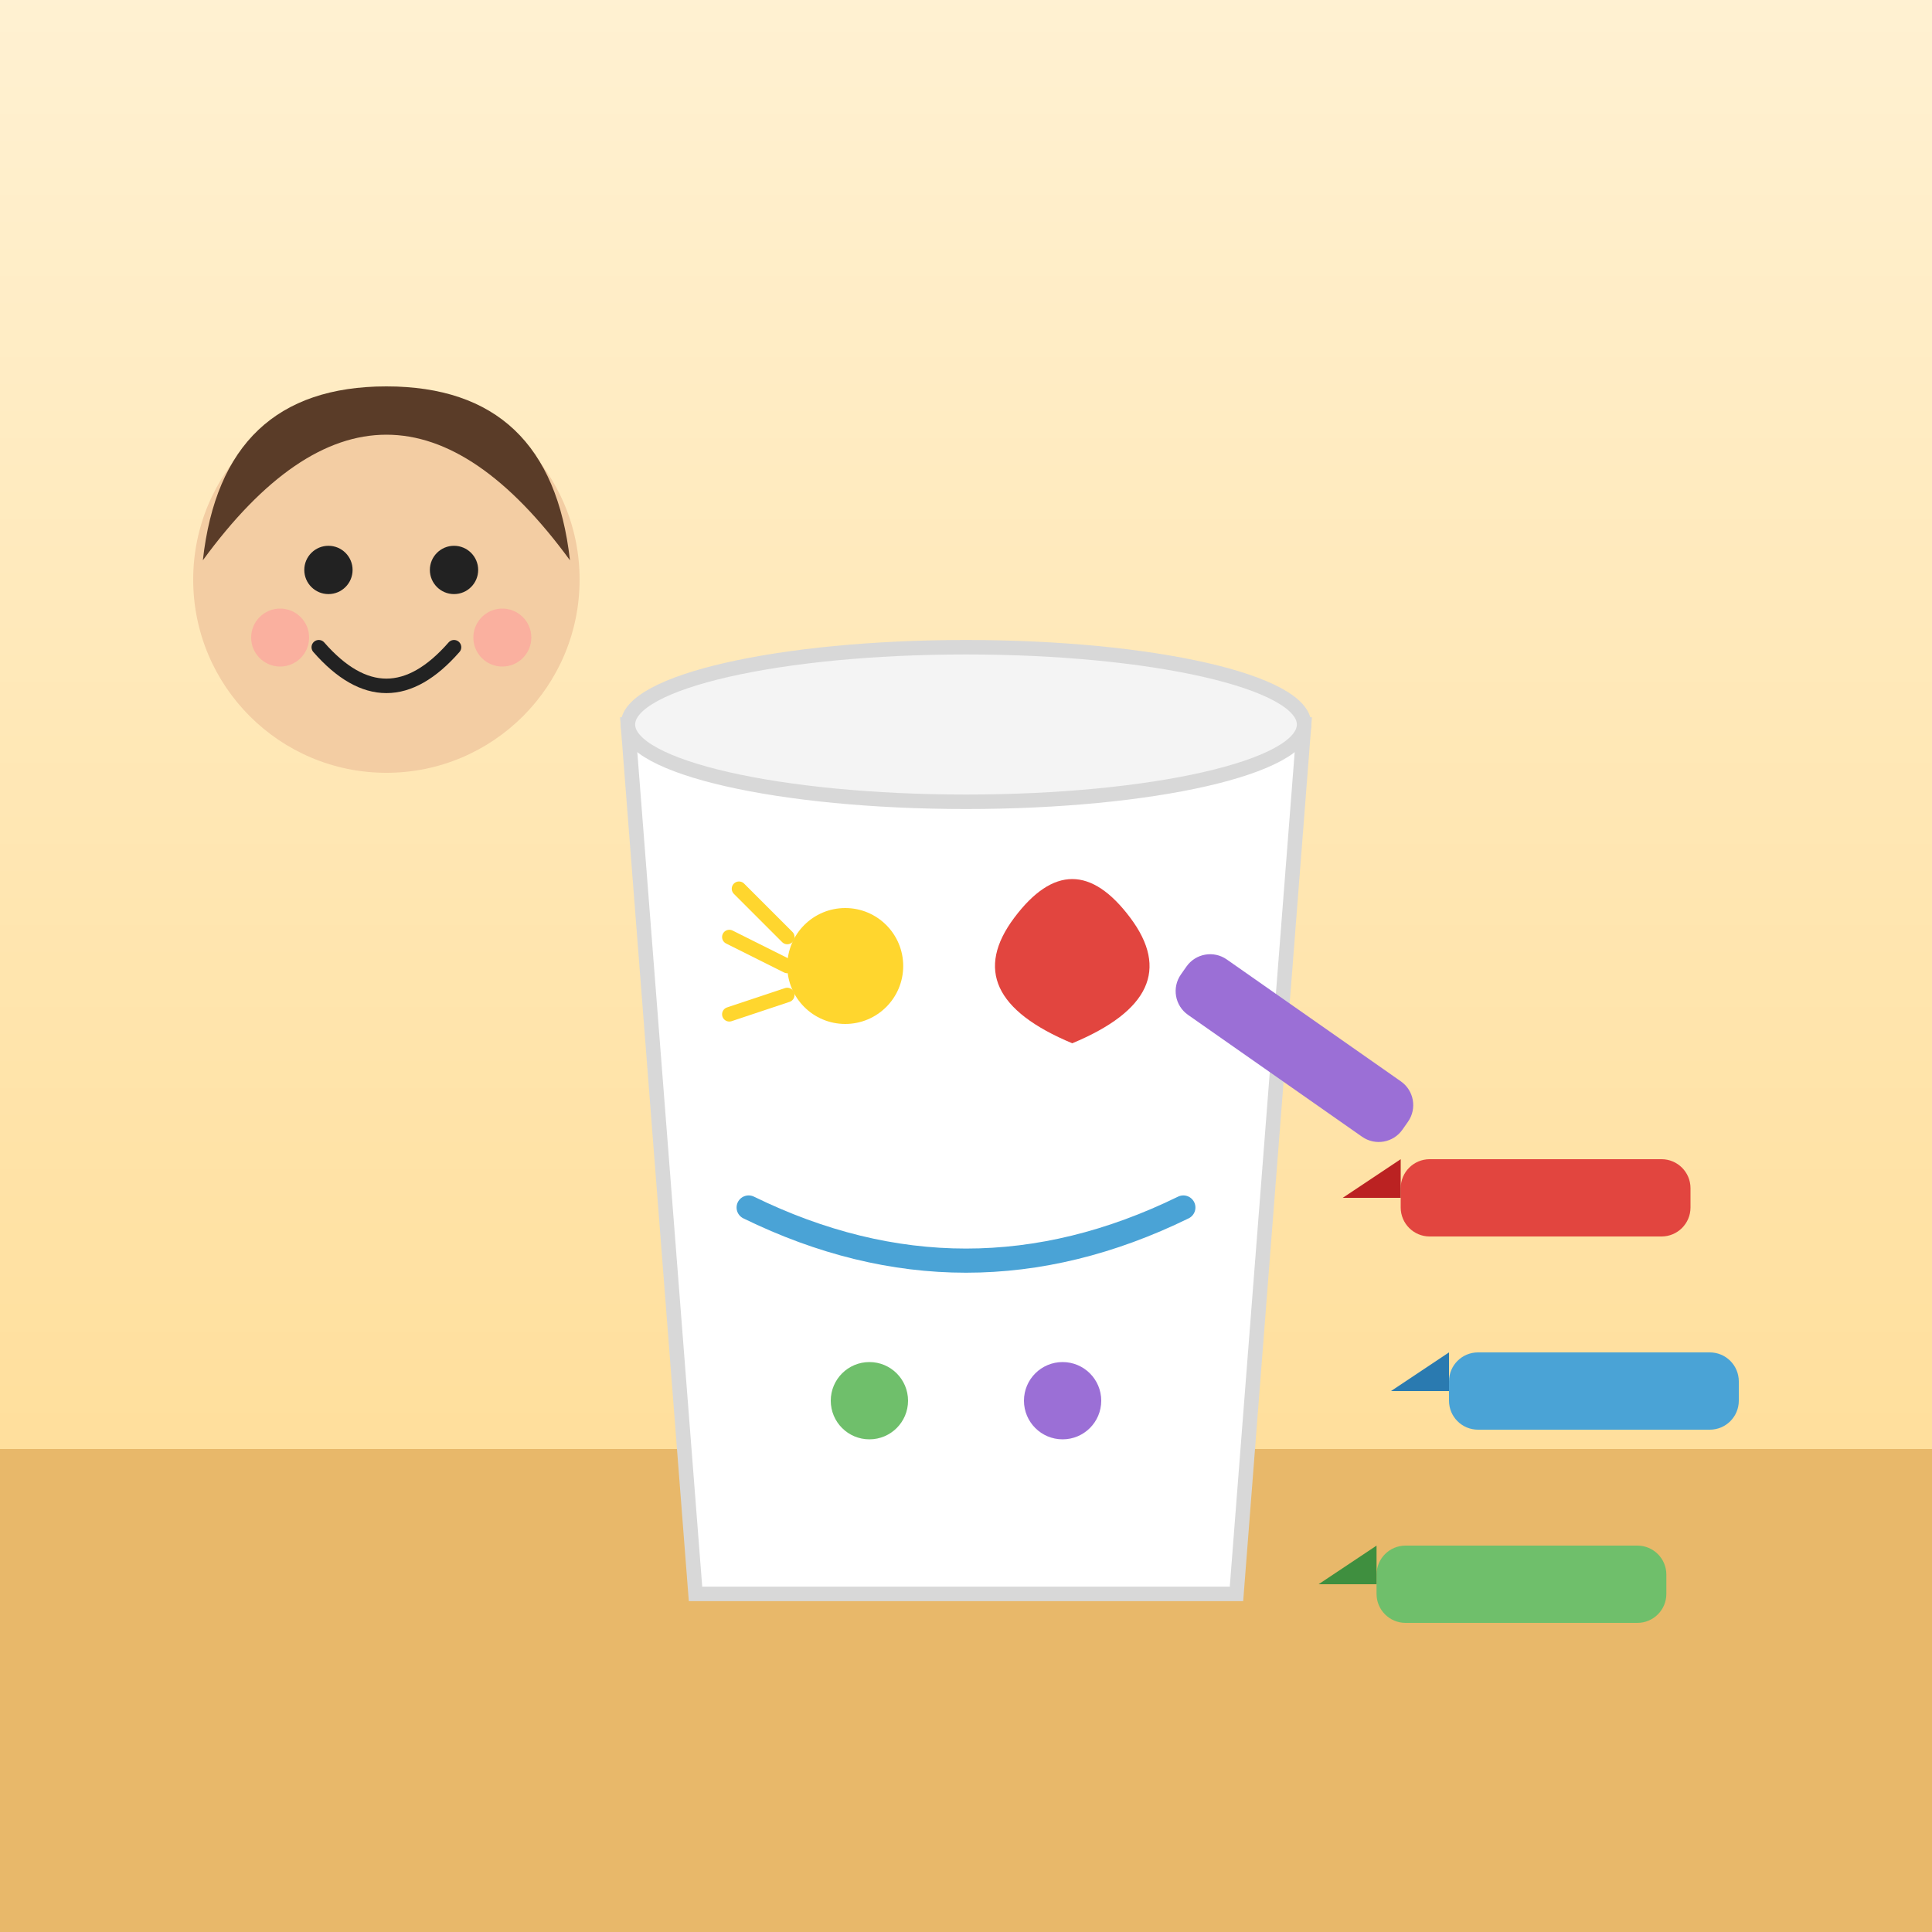
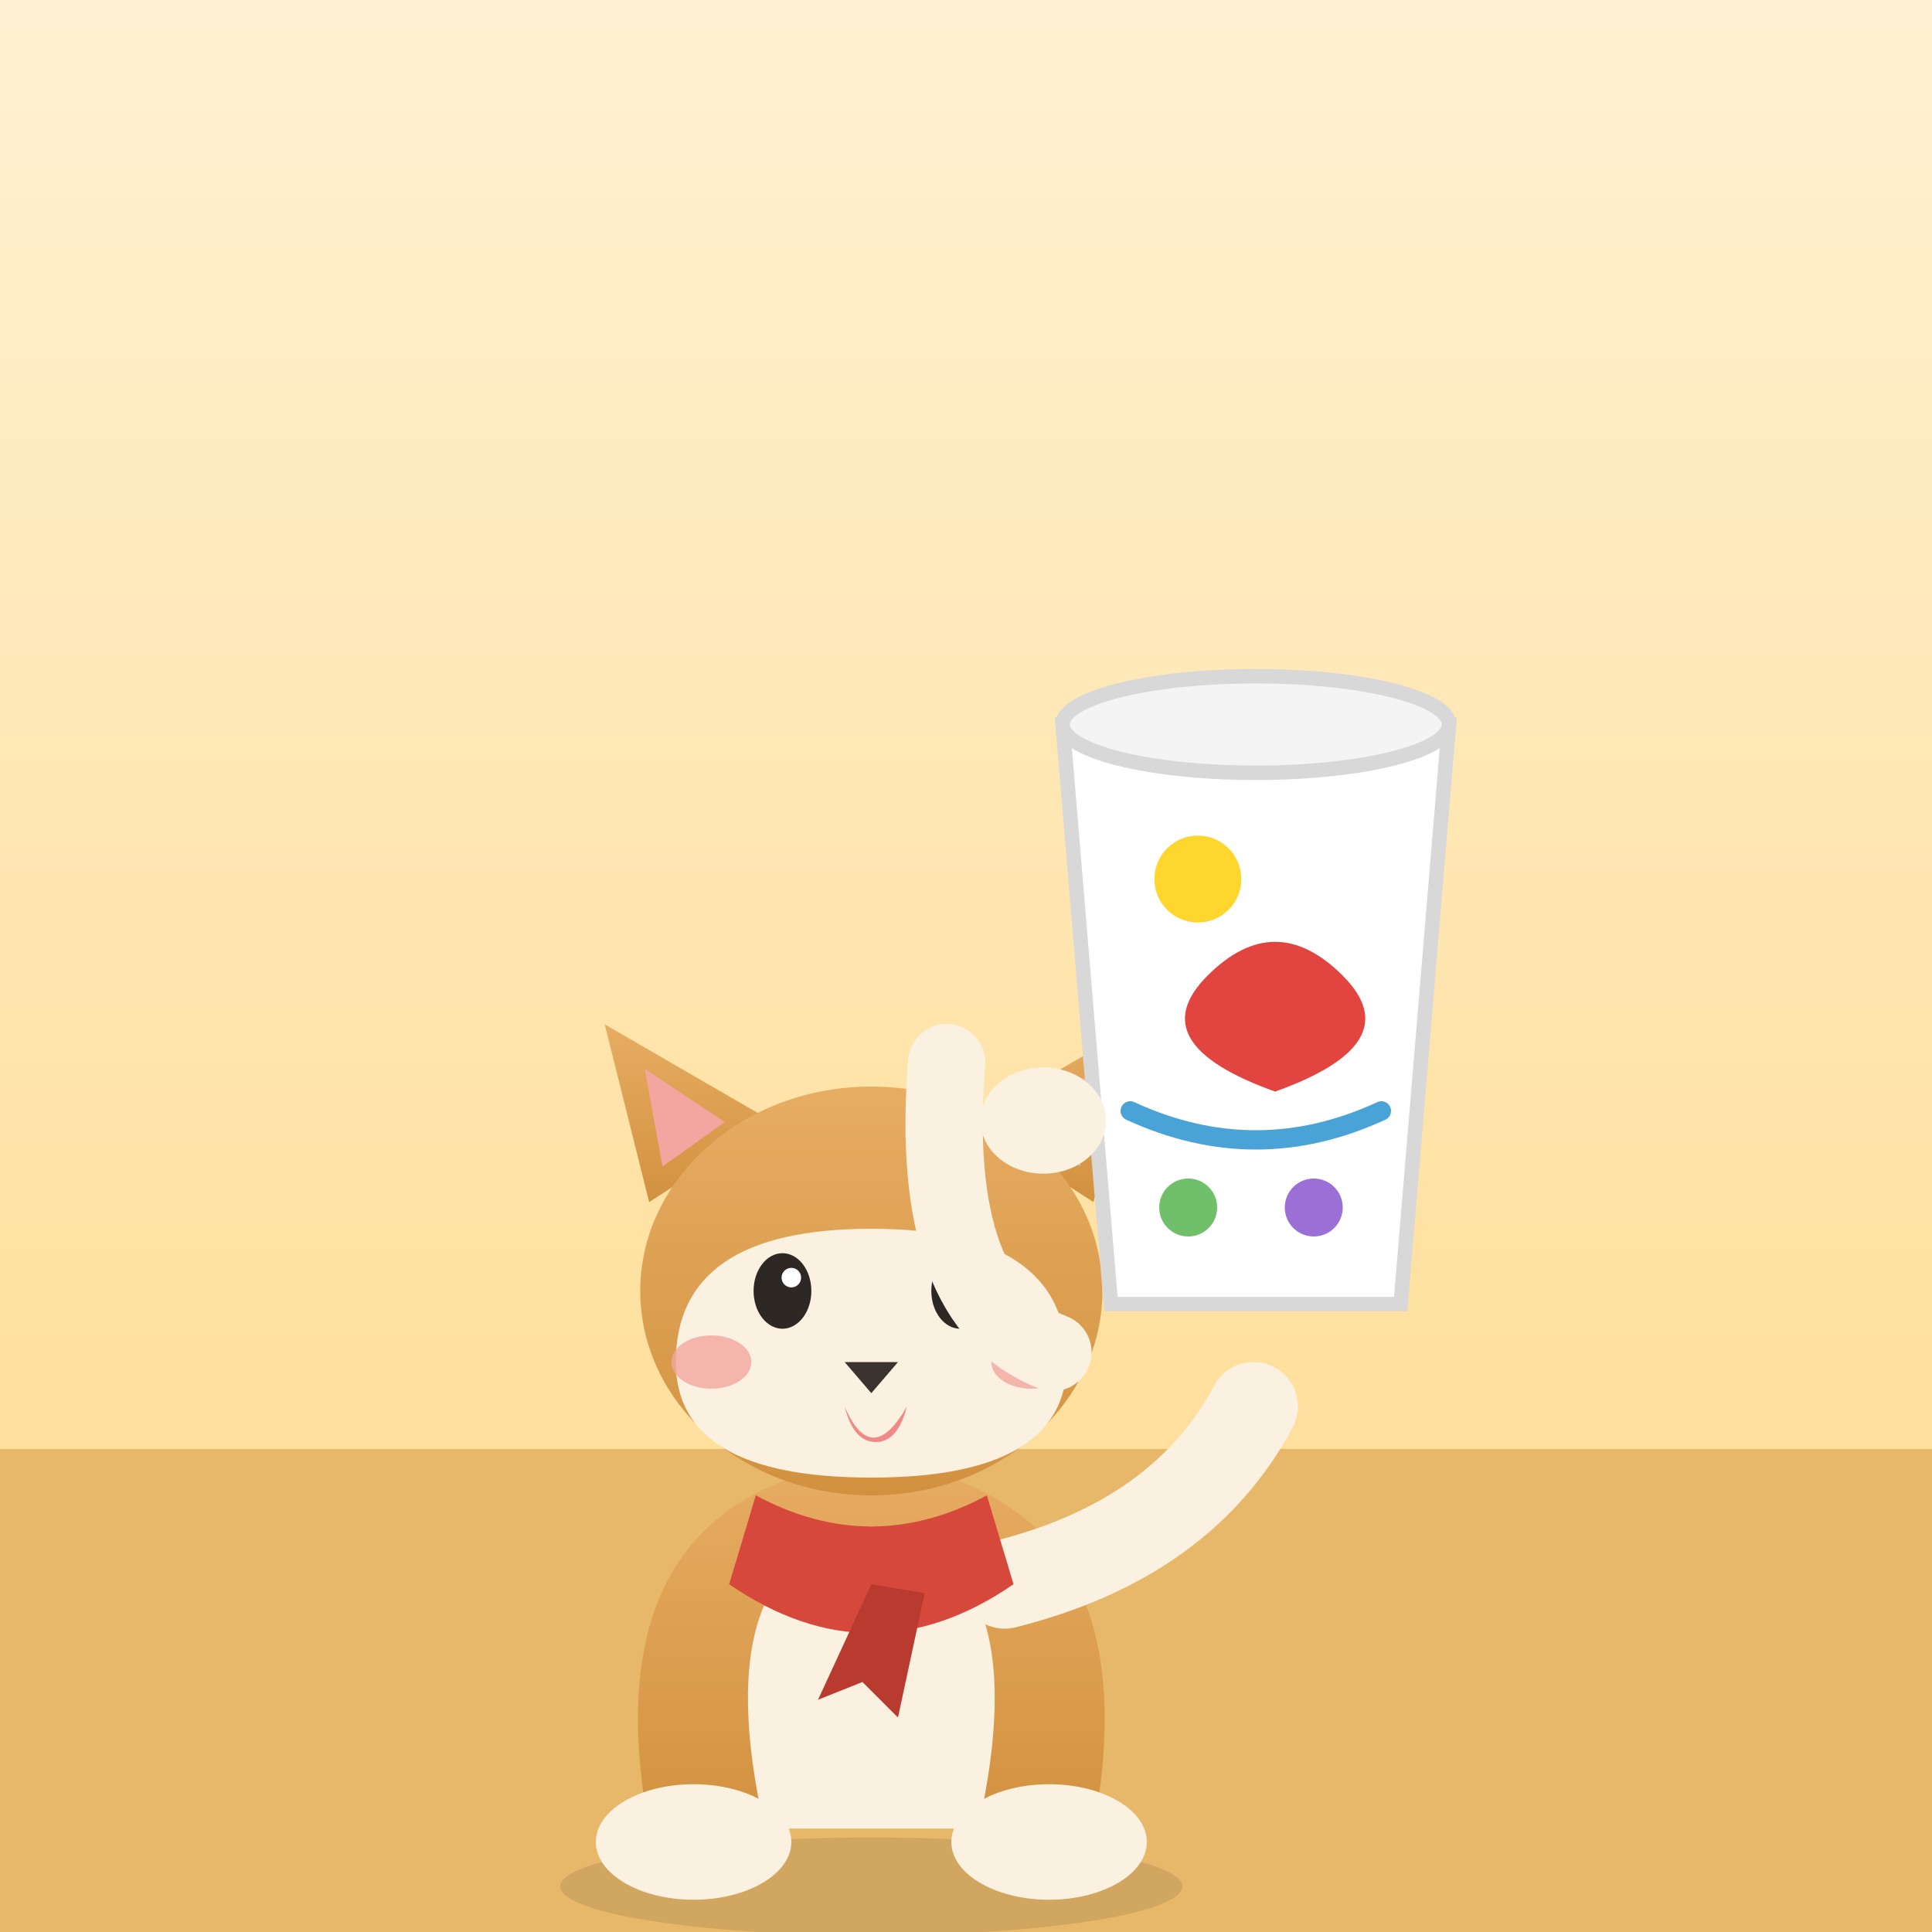
- <svg xmlns="http://www.w3.org/2000/svg" viewBox="0 0 400 400" role="img" aria-label="A happy kid decorating their own blank white Cup Noodle cup with colorful felt-tip markers">
+ <svg xmlns="http://www.w3.org/2000/svg" viewBox="0 0 400 400" role="img" aria-label="Mon-chan proudly holding up his own decorated Cup Noodle cup">
  <defs>
-     <linearGradient id="cn2bg" x1="0" y1="0" x2="0" y2="1">
+     <linearGradient id="fur" x1="0" y1="0" x2="0" y2="1">
+       <stop offset="0" stop-color="#e7ad63" />
+       <stop offset="1" stop-color="#d2913f" />
+     </linearGradient>
+     <linearGradient id="bg" x1="0" y1="0" x2="0" y2="1">
      <stop offset="0" stop-color="#fff1d2" />
      <stop offset="1" stop-color="#ffd98a" />
    </linearGradient>
  </defs>
-   <rect width="400" height="400" fill="url(#cn2bg)" />
-   <rect x="0" y="300" width="400" height="100" fill="#e8b86a" />
-   <g>
-     <path d="M130 150 L270 150 L256 330 L144 330 Z" fill="#ffffff" stroke="#d8d8d8" stroke-width="3" />
-     <ellipse cx="200" cy="150" rx="70" ry="16" fill="#f4f4f4" stroke="#d8d8d8" stroke-width="3" />
-     <circle cx="175" cy="200" r="12" fill="#ffd62e" />
-     <path d="M163 200 l-12 -6 m12 12 l-12 4 m12 -16 l-10 -10" stroke="#ffd62e" stroke-width="3" stroke-linecap="round" />
-     <path d="M210 190 q12 -16 24 0 q12 16 -12 26 q-24 -10 -12 -26z" fill="#e2453f" />
-     <path d="M155 250 q45 22 90 0" fill="none" stroke="#4aa3d6" stroke-width="5" stroke-linecap="round" />
-     <circle cx="180" cy="290" r="8" fill="#6fbf6b" />
-     <circle cx="220" cy="290" r="8" fill="#9b6fd6" />
+   <rect width="400" height="400" fill="url(#bg)" />
+   <rect y="300" width="400" height="100" fill="#e8b86a" />
+   <g transform="translate(70,190) scale(0.92)">
+     <ellipse cx="120" cy="218" rx="70" ry="11" fill="#000" opacity="0.10" />
+     <path d="M70 205 q-14 -75 50 -83 q64 8 50 83 z" fill="url(#fur)" />
+     <path d="M96 205 q-14 -62 24 -68 q38 6 24 68 z" fill="#faf1e0" />
+     <ellipse cx="80" cy="208" rx="22" ry="13" fill="#faf1e0" />
+     <ellipse cx="160" cy="208" rx="22" ry="13" fill="#faf1e0" />
+     <path d="M150 150 q40 -10 56 -40" fill="none" stroke="#faf1e0" stroke-width="20" stroke-linecap="round" />
+     <path d="M88 150 q32 22 64 0 l-6 -20 q-26 14 -52 0z" fill="#d6483b" />
+     <path d="M120 150 l-12 26 10 -4 8 8 6 -28z" fill="#b93a2f" />
+     <path d="M70 64 l-10 -40 38 22z" fill="url(#fur)" />
+     <path d="M170 64 l10 -40 -38 22z" fill="url(#fur)" />
+     <path d="M73 56 l-4 -22 18 12z" fill="#f3a6a0" />
+     <path d="M167 56 l4 -22 -18 12z" fill="#f3a6a0" />
+     <ellipse cx="120" cy="84" rx="52" ry="46" fill="url(#fur)" />
+     <path d="M120 70 q-44 0 -44 30 q0 26 44 26 q44 0 44 -26 q0 -30 -44 -30z" fill="#faf1e0" />
+     <ellipse cx="84" cy="100" rx="9" ry="6" fill="#f3a6a0" opacity="0.8" />
+     <ellipse cx="156" cy="100" rx="9" ry="6" fill="#f3a6a0" opacity="0.8" />
+     <ellipse cx="100" cy="84" rx="6.5" ry="8.5" fill="#2e2824" />
+     <ellipse cx="140" cy="84" rx="6.5" ry="8.5" fill="#2e2824" />
+     <circle cx="102" cy="81" r="2.2" fill="#fff" />
+     <circle cx="142" cy="81" r="2.2" fill="#fff" />
+     <path d="M114 100 h12 l-6 7z" fill="#3a3330" />
+     <path d="M114 110 q6 14 14 0 q-2 8 -7 8 q-5 0 -7 -8z" fill="#f08a86" />
  </g>
-   <g>
-     <circle cx="80" cy="120" r="40" fill="#f3cda3" />
-     <path d="M42 116 q38 -52 76 0 q-4 -36 -38 -36 q-34 0 -38 36z" fill="#5a3c28" />
-     <circle cx="68" cy="118" r="5" fill="#222" />
-     <circle cx="94" cy="118" r="5" fill="#222" />
-     <path d="M66 134 q14 16 28 0" fill="none" stroke="#222" stroke-width="3" stroke-linecap="round" />
-     <circle cx="58" cy="132" r="6" fill="#ff9c9c" opacity="0.6" />
-     <circle cx="104" cy="132" r="6" fill="#ff9c9c" opacity="0.6" />
+   <g transform="translate(220,120)">
+     <path d="M0 30 L80 30 L70 150 L10 150 Z" fill="#ffffff" stroke="#d8d8d8" stroke-width="3" />
+     <ellipse cx="40" cy="30" rx="40" ry="10" fill="#f4f4f4" stroke="#d8d8d8" stroke-width="3" />
+     <circle cx="28" cy="62" r="9" fill="#ffd62e" />
+     <path d="M30 82 q14 -14 28 0 q14 14 -14 24 q-28 -10 -14 -24z" fill="#e2453f" />
+     <path d="M14 110 q26 12 52 0" fill="none" stroke="#4aa3d6" stroke-width="4" stroke-linecap="round" />
+     <circle cx="26" cy="130" r="6" fill="#6fbf6b" />
+     <circle cx="52" cy="130" r="6" fill="#9b6fd6" />
  </g>
-   <g>
-     <rect x="290" y="240" width="60" height="16" rx="6" fill="#e2453f" />
-     <polygon points="290,248 278,248 290,240 290,256" fill="#b22" />
-     <rect x="300" y="280" width="60" height="16" rx="6" fill="#4aa3d6" />
-     <polygon points="300,288 288,288 300,280 300,296" fill="#2a7ab0" />
-     <rect x="285" y="320" width="60" height="16" rx="6" fill="#6fbf6b" />
-     <polygon points="285,328 273,328 285,320 285,336" fill="#3f8f3f" />
-   </g>
-   <rect x="240" y="210" width="56" height="14" rx="6" fill="#9b6fd6" transform="rotate(35 268 217)" />
+   <path d="M218 280 q-26 -10 -22 -60" fill="none" stroke="#faf1e0" stroke-width="16" stroke-linecap="round" />
+   <ellipse cx="216" cy="232" rx="13" ry="11" fill="#faf1e0" />
</svg>
